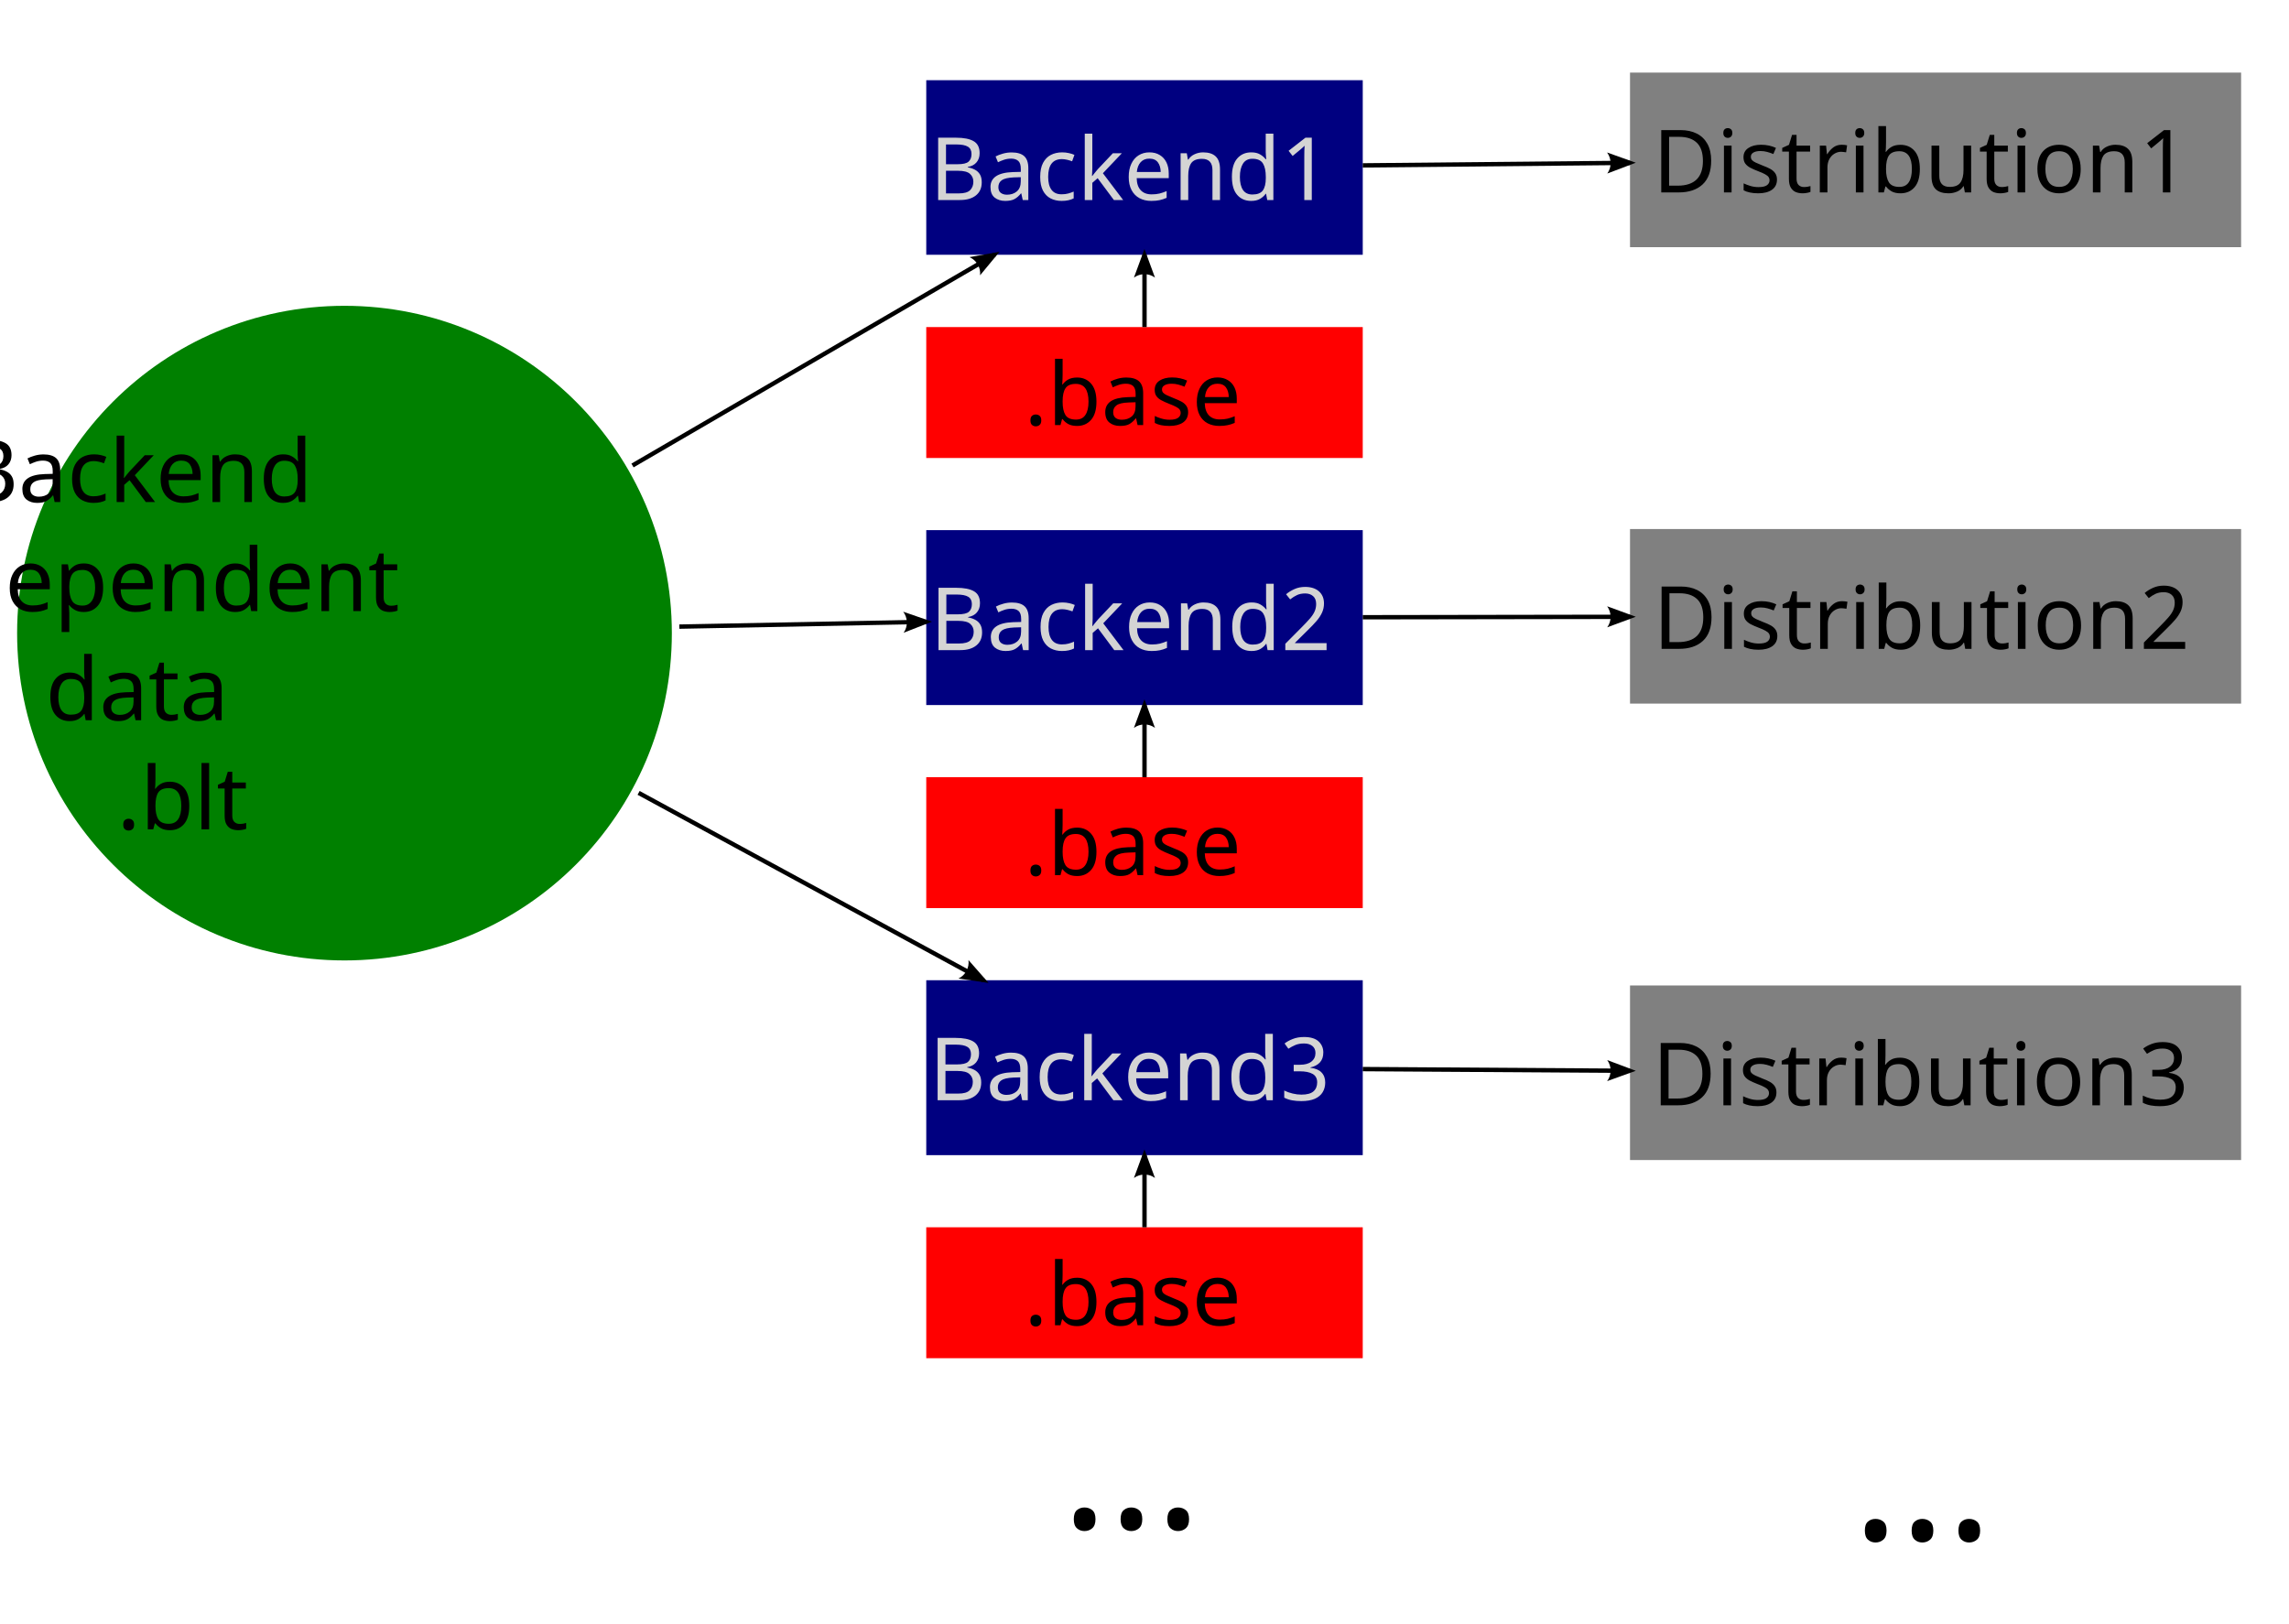
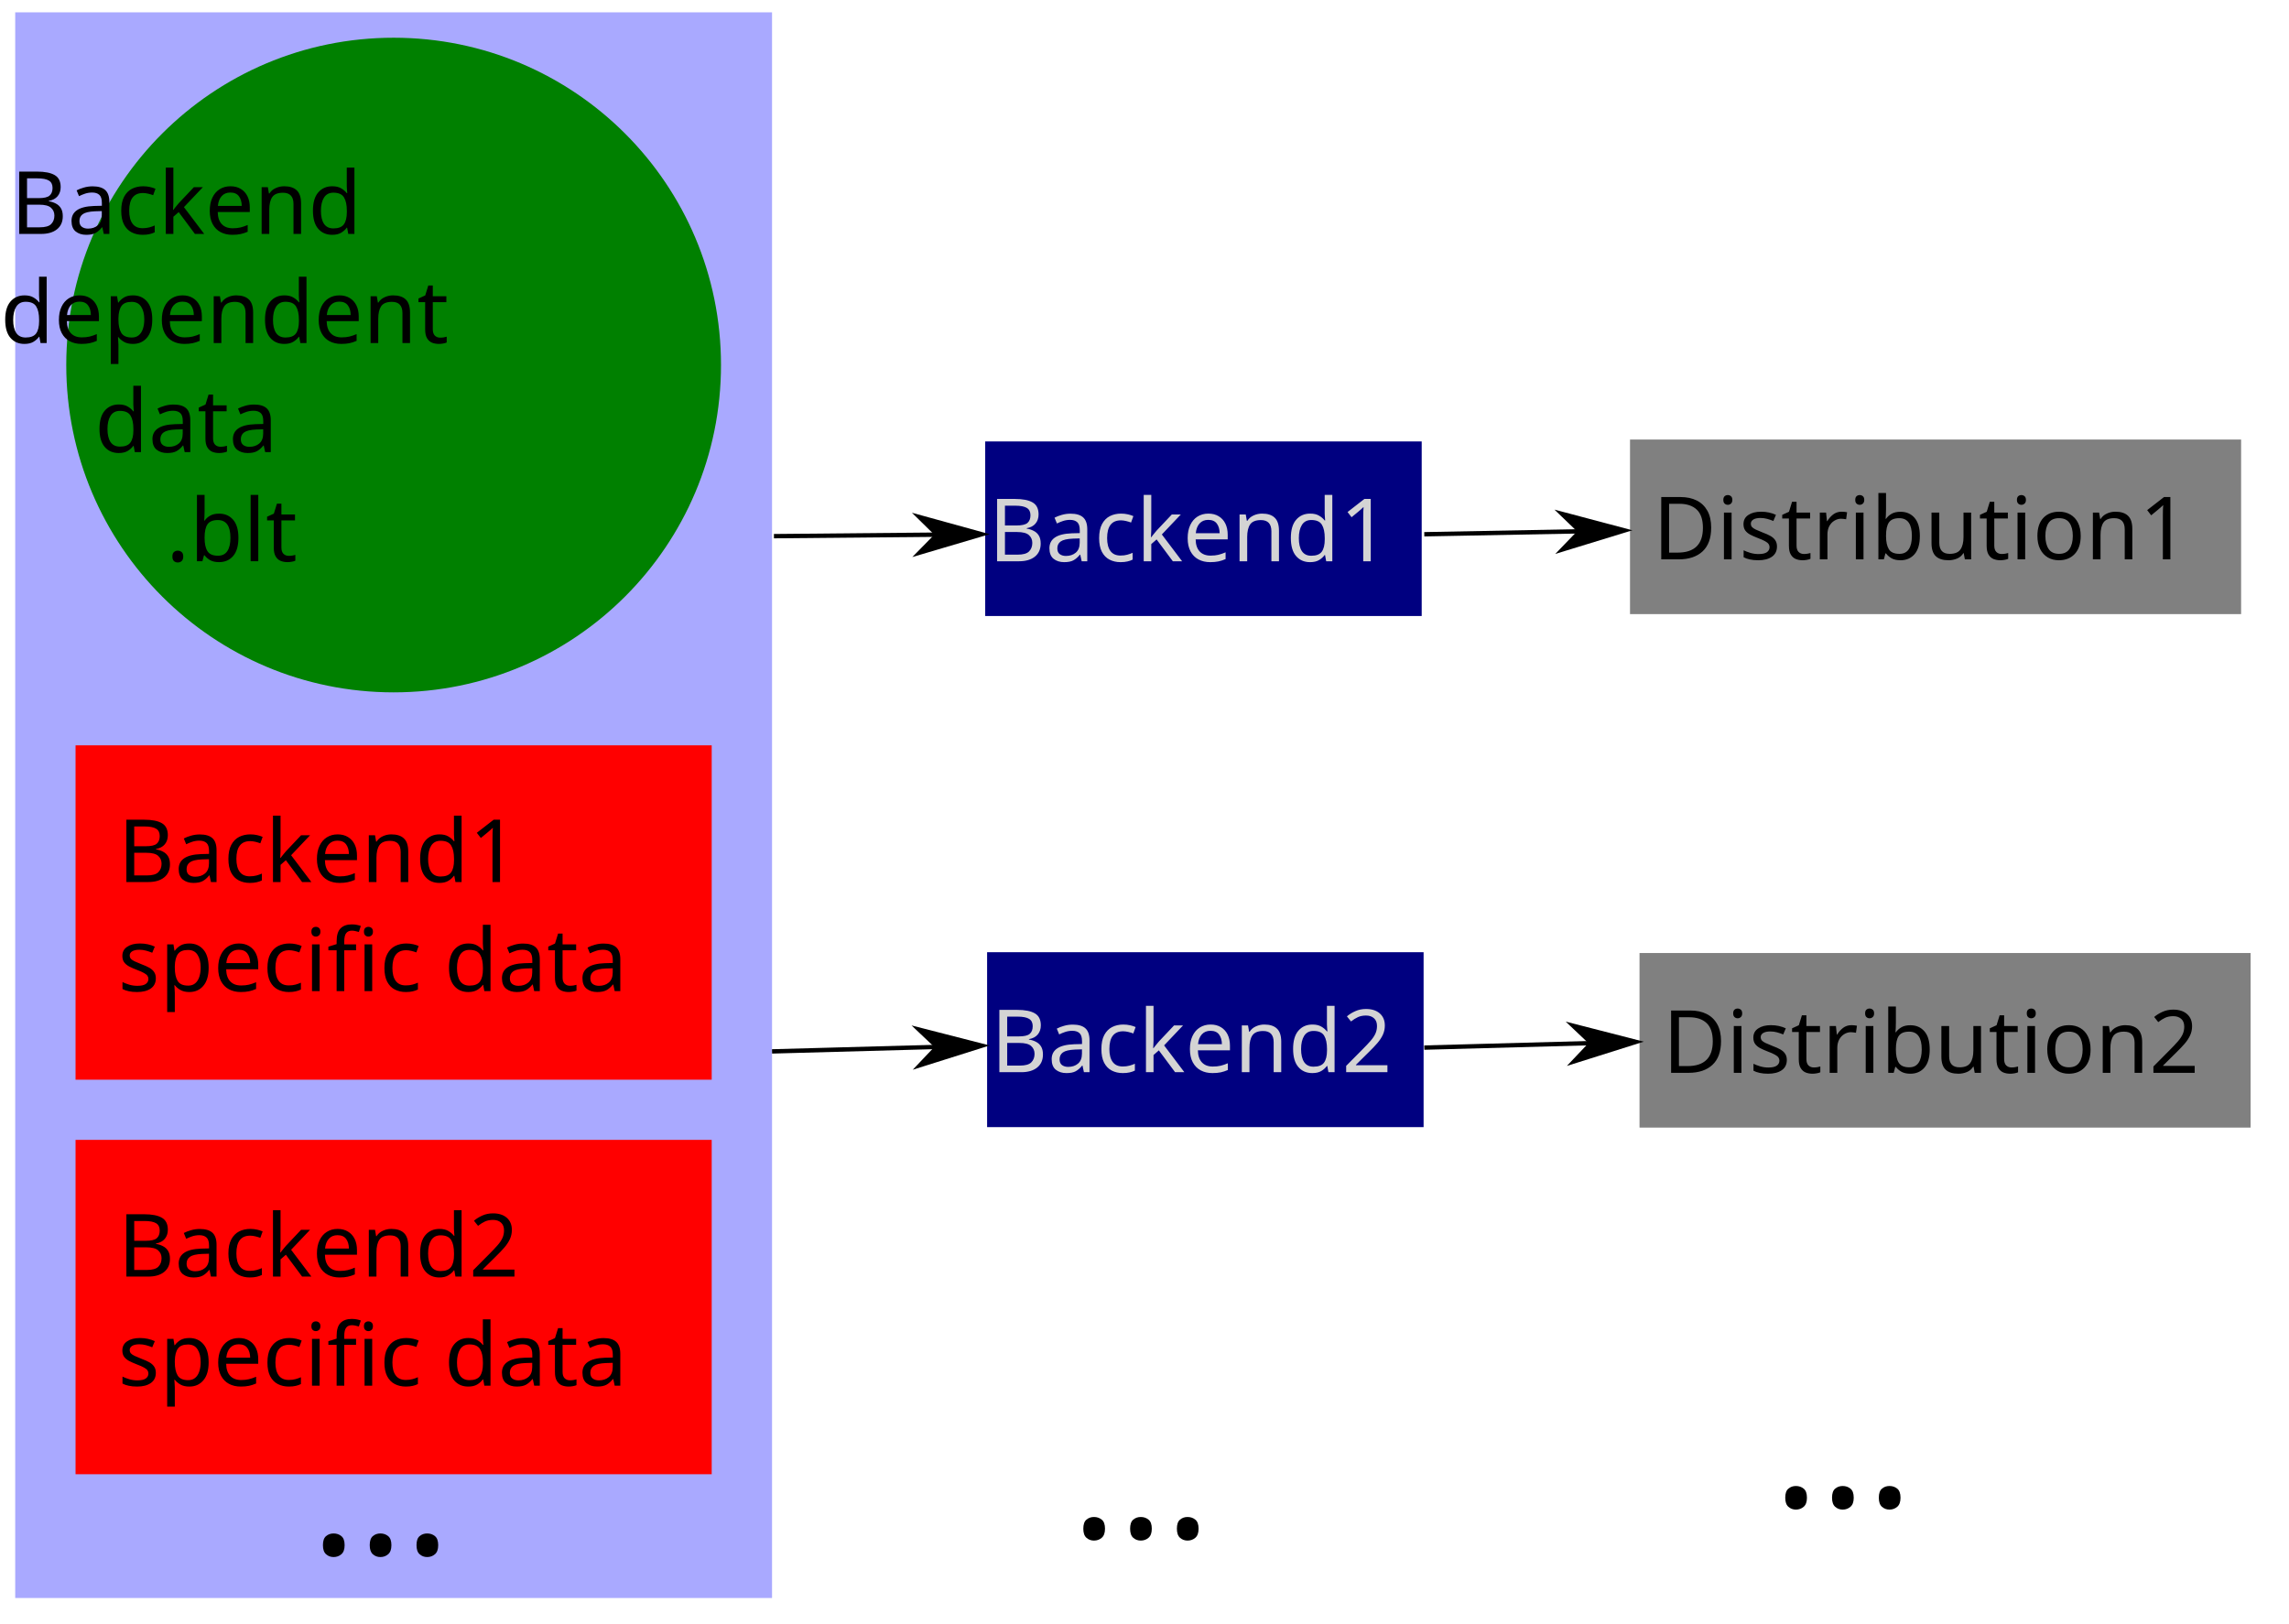
<svg xmlns="http://www.w3.org/2000/svg" width="524.409" height="372.047" id="svg2" version="1.1">
  <defs id="defs4">
    <marker orient="auto" refY="0.0" refX="0.0" id="Arrow2Mend" style="overflow:visible;">
      <path id="path4074" style="fill-rule:evenodd;stroke-width:0.625;stroke-linejoin:round;" d="M 8.719,4.034 L -2.207,0.016 L 8.719,-4.002 C 6.973,-1.63 6.983,1.616 8.719,4.034 z " transform="scale(0.6) rotate(180) translate(0,0)" />
    </marker>
    <marker orient="auto" refY="0.0" refX="0.0" id="Arrow1Lend" style="overflow:visible;">
      <path id="path4050" d="M 0.0,0.0 L 5.0,-5.0 L -12.5,0.0 L 5.0,5.0 L 0.0,0.0 z " style="fill-rule:evenodd;stroke:#000000;stroke-width:1.0pt;" transform="scale(0.8) rotate(180) translate(12.5,0)" />
    </marker>
  </defs>
  <g id="layer1" transform="translate(0,-680.3149)">
-     <g id="g3963" transform="translate(-11.76262,-29.12094)">
+     <rect style="fill:#a9a9ff;fill-opacity:1;stroke:none" id="rect3259" width="173.39" height="363.334" x="3.485" y="683.142" />
+     <g id="g3963" transform="translate(-0.5034167,-90.54793)">
      <path transform="matrix(0.8522552,0,0,0.9893998,-132.4601,688.5598)" d="m 349.829,167.726 c 0,41.865 -39.4,75.804 -88.002,75.804 -48.602,0 -88.002,-33.938 -88.002,-75.804 0,-41.865 39.4,-75.804 88.002,-75.804 48.602,0 88.002,33.938 88.002,75.804 z" id="path2985" style="fill:#008000;fill-opacity:1;stroke:none" />
      <text id="text2987" y="824.464" x="89.985" style="font-size:40px;font-style:normal;font-weight:normal;line-height:125%;letter-spacing:0px;word-spacing:0px;fill:#000000;fill-opacity:1;stroke:none;font-family:Sans" xml:space="preserve">
        <tspan style="font-size:20px;text-align:center;text-anchor:middle" y="824.464" x="89.985" id="tspan2989">Backend</tspan>
        <tspan style="font-size:20px;text-align:center;text-anchor:middle" id="tspan2991" y="849.464" x="89.985">independent</tspan>
        <tspan style="font-size:20px;text-align:center;text-anchor:middle" id="tspan2993" y="874.464" x="89.985">data</tspan>
        <tspan style="font-size:20px;text-align:center;text-anchor:middle" id="tspan2995" y="899.464" x="89.985">.blt</tspan>
      </text>
    </g>
-     <g id="g3851" transform="translate(3.116089,0)">
+     <g id="g3851" transform="translate(16.62132,82.77398)">
      <rect y="698.692" x="209.089" height="40" width="100" id="rect2997" style="fill:#000080;fill-opacity:1;stroke:none" />
      <text id="text2999" y="726.148" x="209.88" style="font-size:20px;font-style:normal;font-weight:normal;line-height:125%;letter-spacing:0px;word-spacing:0px;fill:#d4d4d4;fill-opacity:1;stroke:none;font-family:Sans" xml:space="preserve">
        <tspan y="726.148" x="209.88" id="tspan3001">Backend1</tspan>
      </text>
    </g>
-     <g id="g3861" transform="translate(-11.6127,-14.01498)">
+     <g id="g3861" transform="translate(2.328179,82.69988)">
      <rect y="815.803" x="223.817" height="40.08" width="100" id="rect2997-0" style="fill:#000080;fill-opacity:1;stroke:none" />
      <text id="text2999-0" y="843.299" x="224.687" style="font-size:20px;font-style:normal;font-weight:normal;line-height:125%;letter-spacing:0px;word-spacing:0px;fill:#d4d4d4;fill-opacity:1;stroke:none;font-family:Sans" xml:space="preserve">
        <tspan y="843.299" x="224.687" id="tspan3001-5">Backend2</tspan>
      </text>
    </g>
-     <g id="g3871" transform="translate(-13.11987,-19.35684)">
-       <rect y="924.28" x="225.325" height="40.08" width="100" id="rect2997-7" style="fill:#000080;fill-opacity:1;stroke:none" />
-       <text id="text2999-6" y="951.776" x="225.994" style="font-size:20px;font-style:normal;font-weight:normal;line-height:125%;letter-spacing:0px;word-spacing:0px;fill:#d4d4d4;fill-opacity:1;stroke:none;font-family:Sans" xml:space="preserve">
-         <tspan y="951.776" x="225.994" id="tspan3001-3">Backend3</tspan>
-       </text>
-     </g>
-     <g id="g3856" transform="translate(-5.145907,-0.871305)">
+     <g id="g3856" transform="translate(-5.145907,83.20963)">
      <rect y="697.821" x="378.582" height="40" width="140" id="rect3038" style="fill:#808080;fill-opacity:1;stroke:none" />
      <text id="text3040" y="725.277" x="383.802" style="font-size:40px;font-style:normal;font-weight:normal;line-height:125%;letter-spacing:0px;word-spacing:0px;fill:#000000;fill-opacity:1;stroke:none;font-family:Sans" xml:space="preserve">
        <tspan style="font-size:20px" y="725.277" x="383.802" id="tspan3042">Distribution1</tspan>
      </text>
    </g>
-     <g id="g3866" transform="translate(-3.371037,-12.56273)">
+     <g id="g3866" transform="translate(-1.192774,84.58778)">
      <rect y="814.1" x="376.807" height="40" width="140" id="rect3038-8" style="fill:#808080;fill-opacity:1;stroke:none" />
      <text id="text3040-8" y="841.556" x="382.105" style="font-size:40px;font-style:normal;font-weight:normal;line-height:125%;letter-spacing:0px;word-spacing:0px;fill:#000000;fill-opacity:1;stroke:none;font-family:Sans" xml:space="preserve">
        <tspan id="tspan3847" style="font-size:20px" y="841.556" x="382.105">Distribution2</tspan>
      </text>
    </g>
-     <g id="g3876" transform="translate(-1.628417,-18.63074)">
-       <rect y="924.756" x="375.065" height="40" width="140" id="rect3038-83" style="fill:#808080;fill-opacity:1;stroke:none" />
-       <text id="text3040-6" y="952.212" x="380.162" style="font-size:40px;font-style:normal;font-weight:normal;line-height:125%;letter-spacing:0px;word-spacing:0px;fill:#000000;fill-opacity:1;stroke:none;font-family:Sans" xml:space="preserve">
-         <tspan style="font-size:20px" y="952.212" x="380.162" id="tspan3042-0">Distribution3</tspan>
+     <text xml:space="preserve" style="font-size:40px;font-style:normal;font-weight:normal;line-height:125%;letter-spacing:0px;word-spacing:0px;fill:#000000;fill-opacity:1;stroke:none;font-family:Sans" x="71.108" y="1036.535" id="text3881">
+       <tspan id="tspan3883" x="71.108" y="1036.535">...</tspan>
+     </text>
+     <text xml:space="preserve" style="font-size:40px;font-style:normal;font-weight:normal;line-height:125%;letter-spacing:0px;word-spacing:0px;fill:#000000;fill-opacity:1;stroke:none;font-family:Sans" x="245.311" y="1032.758" id="text3885">
+       <tspan id="tspan3887" x="245.311" y="1032.758">...</tspan>
+     </text>
+     <path style="fill:none;stroke:#000000;stroke-width:1px;stroke-linecap:butt;stroke-linejoin:miter;stroke-opacity:1" d="m 262.205,296.216 0,0" id="path4018" transform="translate(0,680.3149)" />
+     <g id="g3161" transform="translate(7.246382,-2.18168)">
+       <g transform="matrix(1.457435,0,0,3.381966,-309.3105,-1746.612)" id="g3910">
+         <rect style="fill:#ff0000;fill-opacity:1;stroke:none" id="rect3889" width="100" height="22.654" x="219.133" y="768.752" />
+       </g>
+       <text id="text3155" y="884.607" x="19.77" style="font-size:20px;font-style:normal;font-weight:normal;line-height:125%;letter-spacing:0px;word-spacing:0px;fill:#000000;fill-opacity:1;stroke:none;font-family:Sans" xml:space="preserve">
+         <tspan y="884.607" x="19.77" id="tspan3157">Backend1</tspan>
+         <tspan id="tspan3159" y="909.607" x="19.77">specific data</tspan>
      </text>
    </g>
-     <text xml:space="preserve" style="font-size:40px;font-style:normal;font-weight:normal;line-height:125%;letter-spacing:0px;word-spacing:0px;fill:#000000;fill-opacity:1;stroke:none;font-family:Sans" x="243.132" y="1030.58" id="text3881">
-       <tspan id="tspan3883" x="243.132" y="1030.58">...</tspan>
-     </text>
-     <text xml:space="preserve" style="font-size:40px;font-style:normal;font-weight:normal;line-height:125%;letter-spacing:0px;word-spacing:0px;fill:#000000;fill-opacity:1;stroke:none;font-family:Sans" x="424.364" y="1033.193" id="text3885">
-       <tspan id="tspan3887" x="424.364" y="1033.193">...</tspan>
-     </text>
-     <g id="g3910" transform="matrix(1,0,0,1.324274,-6.928497,-262.7783)">
-       <rect y="768.752" x="219.133" height="22.654" width="100" id="rect3889" style="fill:#ff0000;fill-opacity:1;stroke:none" />
-       <text transform="scale(1.150771,0.8689828)" id="text3906" y="904.172" x="209.916" style="font-size:34.759px;font-style:normal;font-weight:normal;line-height:125%;letter-spacing:0px;word-spacing:0px;fill:#000000;fill-opacity:1;stroke:none;font-family:Sans" xml:space="preserve">
-         <tspan style="font-size:17.38px" y="904.172" x="209.916" id="tspan3908">.base</tspan>
+     <g id="g3210" transform="translate(6.534782,-8.946246)">
+       <g transform="matrix(1.457435,0,0,3.381966,-308.5989,-1649.445)" id="g3910-9">
+         <rect style="fill:#ff0000;fill-opacity:1;stroke:none" id="rect3889-0" width="100" height="22.654" x="219.133" y="768.752" />
+       </g>
+       <text id="text3155-0" y="981.774" x="20.481" style="font-size:20px;font-style:normal;font-weight:normal;line-height:125%;letter-spacing:0px;word-spacing:0px;fill:#000000;fill-opacity:1;stroke:none;font-family:Sans" xml:space="preserve">
+         <tspan id="tspan3206" y="981.774" x="20.481">Backend2</tspan>
+         <tspan id="tspan3159-4" y="1006.774" x="20.481">specific data</tspan>
      </text>
    </g>
-     <g transform="matrix(1,0,0,1.324274,-6.928497,-159.6428)" id="g3910-8">
-       <rect y="768.752" x="219.133" height="22.654" width="100" id="rect3889-7" style="fill:#ff0000;fill-opacity:1;stroke:none" />
-       <text transform="scale(1.150771,0.8689828)" id="text3906-3" y="904.172" x="209.916" style="font-size:34.759px;font-style:normal;font-weight:normal;line-height:125%;letter-spacing:0px;word-spacing:0px;fill:#000000;fill-opacity:1;stroke:none;font-family:Sans" xml:space="preserve">
-         <tspan style="font-size:17.38px" y="904.172" x="209.916" id="tspan3908-8">.base</tspan>
-       </text>
-     </g>
-     <g transform="matrix(1,0,0,1.324274,-6.928497,-56.50718)" id="g3910-6">
-       <rect y="768.752" x="219.133" height="22.654" width="100" id="rect3889-1" style="fill:#ff0000;fill-opacity:1;stroke:none" />
-       <text transform="scale(1.150771,0.8689828)" id="text3906-1" y="904.172" x="209.916" style="font-size:34.759px;font-style:normal;font-weight:normal;line-height:125%;letter-spacing:0px;word-spacing:0px;fill:#000000;fill-opacity:1;stroke:none;font-family:Sans" xml:space="preserve">
-         <tspan style="font-size:17.38px" y="904.172" x="209.916" id="tspan3908-2">.base</tspan>
-       </text>
-     </g>
-     <path style="fill:none;stroke:#000000;stroke-width:1px;stroke-linecap:butt;stroke-linejoin:miter;stroke-opacity:1;marker-end:url(#Arrow2Mend)" d="m 262.205,755.26 0,-16.568" id="path3957" />
-     <path style="fill:none;stroke:#000000;stroke-width:1px;stroke-linecap:butt;stroke-linejoin:miter;stroke-opacity:1;marker-end:url(#Arrow2Mend)" d="m 155.638,143.582 56.567,-1.099" id="path3979" transform="translate(0,680.3149)" />
-     <path style="fill:none;stroke:#000000;stroke-width:1px;stroke-linecap:butt;stroke-linejoin:miter;stroke-opacity:1;marker-end:url(#Arrow2Mend)" d="m 146.304,181.681 79.014,42.927" id="path3981" transform="translate(0,680.3149)" />
-     <path style="fill:none;stroke:#000000;stroke-width:1px;stroke-linecap:butt;stroke-linejoin:miter;stroke-opacity:1" d="m 262.205,296.216 0,0" id="path4018" transform="translate(0,680.3149)" />
-     <path style="fill:none;stroke:#000000;stroke-width:1px;stroke-linecap:butt;stroke-linejoin:miter;stroke-opacity:1;marker-end:url(#Arrow2Mend)" d="m 262.205,281.216 0,-16.528" id="path4039" transform="translate(0,680.3149)" />
-     <path style="fill:none;stroke:#000000;stroke-width:1px;stroke-linecap:butt;stroke-linejoin:miter;stroke-opacity:1;marker-end:url(#Arrow2Mend)" d="m 262.205,178.081 0,-16.528" id="path4041" transform="translate(0,680.3149)" />
-     <path style="fill:none;stroke:#000000;stroke-width:1px;stroke-linecap:butt;stroke-linejoin:miter;stroke-opacity:1;marker-end:url(#Arrow2Mend)" d="M 144.904,106.661 227.848,58.377" id="path4673" transform="translate(0,680.3149)" />
-     <path style="fill:none;stroke:#000000;stroke-width:1px;stroke-linecap:butt;stroke-linejoin:miter;stroke-opacity:1;marker-end:url(#Arrow2Mend)" d="m 312.205,37.897 61.231,-0.589" id="path4859" transform="translate(0,680.3149)" />
-     <path style="fill:none;stroke:#000000;stroke-width:1px;stroke-linecap:butt;stroke-linejoin:miter;stroke-opacity:1;marker-end:url(#Arrow2Mend)" d="m 312.205,141.433 61.231,-0.098" id="path4861" transform="translate(0,680.3149)" />
-     <path style="fill:none;stroke:#000000;stroke-width:1px;stroke-linecap:butt;stroke-linejoin:miter;stroke-opacity:1;marker-end:url(#Arrow2Mend)" d="m 312.205,244.969 61.231,0.393" id="path4863" transform="translate(0,680.3149)" />
+     <text xml:space="preserve" style="font-size:40px;font-style:normal;font-weight:normal;line-height:125%;letter-spacing:0px;word-spacing:0px;fill:#000000;fill-opacity:1;stroke:none;font-family:Sans" x="406.125" y="1025.654" id="text3885-2">
+       <tspan id="tspan3887-8" x="406.125" y="1025.654">...</tspan>
+     </text>
+     <path style="fill:none;stroke:#000000;stroke-width:1px;stroke-linecap:butt;stroke-linejoin:miter;stroke-opacity:1;marker-end:url(#Arrow1Lend)" d="m 177.311,122.854 47.486,-0.436" id="path4041" transform="translate(0,680.3149)" />
+     <path style="fill:none;stroke:#000000;stroke-width:1px;stroke-linecap:butt;stroke-linejoin:miter;stroke-opacity:1;marker-end:url(#Arrow1Lend)" d="m 326.304,122.418 45.744,-0.871" id="path4043" transform="translate(0,680.3149)" />
+     <path style="fill:none;stroke:#000000;stroke-width:1px;stroke-linecap:butt;stroke-linejoin:miter;stroke-opacity:1;marker-end:url(#Arrow1Lend)" d="m 176.875,240.916 47.922,-1.307" id="path4045" transform="translate(0,680.3149)" />
+     <path style="fill:none;stroke:#000000;stroke-width:1px;stroke-linecap:butt;stroke-linejoin:miter;stroke-opacity:1;marker-end:url(#Arrow1Lend)" d="m 326.304,240.045 48.357,-1.307" id="path4047" transform="translate(0,680.3149)" />
  </g>
</svg>
